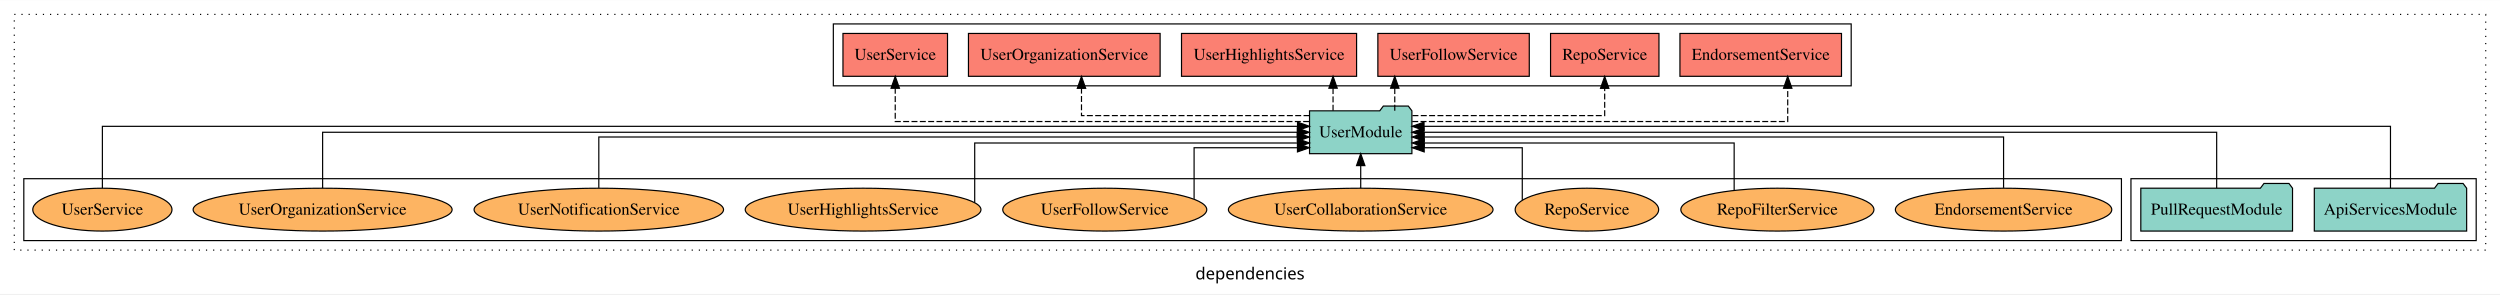
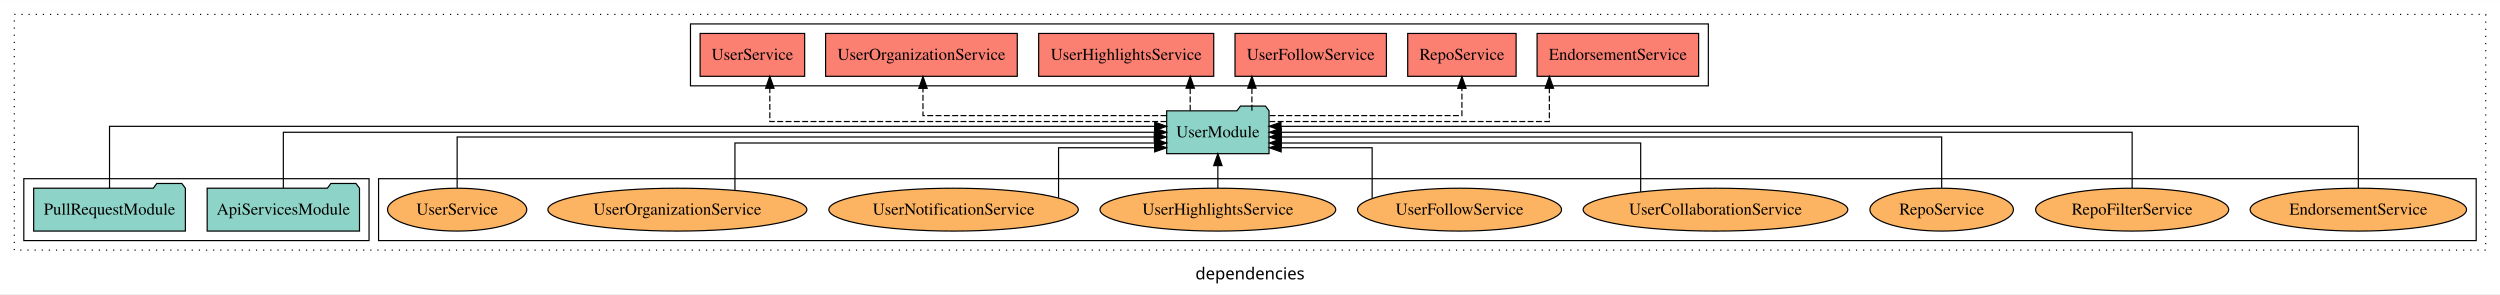
<svg xmlns="http://www.w3.org/2000/svg" width="2100pt" height="247pt" viewBox="0.00 0.00 2100.00 246.80">
  <g id="graph0" class="graph" transform="scale(1 1) rotate(0) translate(4 242.8)">
    <polygon fill="white" stroke="transparent" points="-4,4 -4,-242.8 2096,-242.8 2096,4 -4,4" />
    <text text-anchor="middle" x="1046" y="-8.2" font-family="sans-serif" font-size="14.00">dependencies</text>
    <g id="clust1" class="cluster">
      <polygon fill="none" stroke="black" stroke-dasharray="1,5" points="8,-32.8 8,-230.8 2084,-230.8 2084,-32.8 8,-32.8" />
    </g>
    <g id="clust4" class="cluster">
-       <polygon fill="none" stroke="black" points="696,-170.8 696,-222.8 1551,-222.8 1551,-170.8 696,-170.8" />
+       <polygon fill="none" stroke="black" points="576,-170.8 576,-222.8 1431,-222.8 1431,-170.8 576,-170.8" />
+     </g>
+     <g id="clust6" class="cluster">
+       <polygon fill="none" stroke="black" points="314,-40.8 314,-92.8 2076,-92.8 2076,-40.8 314,-40.8" />
    </g>
    <g id="clust3" class="cluster">
-       <polygon fill="none" stroke="black" points="1786,-40.8 1786,-92.8 2076,-92.8 2076,-40.8 1786,-40.8" />
-     </g>
-     <g id="clust6" class="cluster">
-       <polygon fill="none" stroke="black" points="16,-40.8 16,-92.8 1778,-92.8 1778,-40.8 16,-40.8" />
+       <polygon fill="none" stroke="black" points="16,-40.8 16,-92.8 306,-92.8 306,-40.8 16,-40.8" />
    </g>
    <g id="node1" class="node">
-       <polygon fill="#8dd3c7" stroke="black" points="2067.98,-84.8 2064.98,-88.8 2043.98,-88.8 2040.98,-84.8 1940.02,-84.8 1940.02,-48.8 2067.98,-48.8 2067.98,-84.8" />
-       <text text-anchor="middle" x="2004" y="-62.6" font-family="Times,serif" font-size="14.00">ApiServicesModule</text>
+       <polygon fill="#8dd3c7" stroke="black" points="297.98,-84.8 294.98,-88.8 273.98,-88.8 270.98,-84.8 170.02,-84.8 170.02,-48.8 297.98,-48.8 297.98,-84.8" />
+       <text text-anchor="middle" x="234" y="-62.6" font-family="Times,serif" font-size="14.00">ApiServicesModule</text>
    </g>
    <g id="node3" class="node">
-       <polygon fill="#8dd3c7" stroke="black" points="1181.99,-149.8 1178.99,-153.8 1157.99,-153.8 1154.99,-149.8 1096.01,-149.8 1096.01,-113.8 1181.99,-113.8 1181.99,-149.8" />
-       <text text-anchor="middle" x="1139" y="-127.6" font-family="Times,serif" font-size="14.00">UserModule</text>
+       <polygon fill="#8dd3c7" stroke="black" points="1061.99,-149.8 1058.99,-153.8 1037.99,-153.8 1034.99,-149.8 976.01,-149.8 976.01,-113.8 1061.99,-113.8 1061.99,-149.8" />
+       <text text-anchor="middle" x="1019" y="-127.6" font-family="Times,serif" font-size="14.00">UserModule</text>
    </g>
    <g id="edge1" class="edge">
-       <path fill="none" stroke="black" d="M2004,-84.83C2004,-105.57 2004,-136.8 2004,-136.8 2004,-136.8 1192.19,-136.8 1192.19,-136.8" />
-       <polygon fill="black" stroke="black" points="1192.19,-133.3 1182.19,-136.8 1192.19,-140.3 1192.19,-133.3" />
+       <path fill="none" stroke="black" d="M234,-84.91C234,-104.14 234,-131.8 234,-131.8 234,-131.8 965.96,-131.8 965.96,-131.8" />
+       <polygon fill="black" stroke="black" points="965.96,-135.3 975.96,-131.8 965.96,-128.3 965.96,-135.3" />
    </g>
    <g id="node2" class="node">
-       <polygon fill="#8dd3c7" stroke="black" points="1921.72,-84.8 1918.72,-88.8 1897.72,-88.8 1894.72,-84.8 1794.28,-84.8 1794.28,-48.8 1921.72,-48.8 1921.72,-84.8" />
-       <text text-anchor="middle" x="1858" y="-62.6" font-family="Times,serif" font-size="14.00">PullRequestModule</text>
+       <polygon fill="#8dd3c7" stroke="black" points="151.72,-84.8 148.72,-88.8 127.72,-88.8 124.72,-84.8 24.28,-84.8 24.28,-48.8 151.72,-48.8 151.72,-84.8" />
+       <text text-anchor="middle" x="88" y="-62.6" font-family="Times,serif" font-size="14.00">PullRequestModule</text>
    </g>
    <g id="edge2" class="edge">
-       <path fill="none" stroke="black" d="M1858,-84.91C1858,-104.14 1858,-131.8 1858,-131.8 1858,-131.8 1192.09,-131.8 1192.09,-131.8" />
-       <polygon fill="black" stroke="black" points="1192.09,-128.3 1182.09,-131.8 1192.09,-135.3 1192.09,-128.3" />
+       <path fill="none" stroke="black" d="M88,-84.83C88,-105.57 88,-136.8 88,-136.8 88,-136.8 965.96,-136.8 965.96,-136.8" />
+       <polygon fill="black" stroke="black" points="965.96,-140.3 975.96,-136.8 965.96,-133.3 965.96,-140.3" />
    </g>
    <g id="node4" class="node">
-       <polygon fill="#fb8072" stroke="black" points="1542.85,-214.8 1407.15,-214.8 1407.15,-178.8 1542.85,-178.8 1542.85,-214.8" />
-       <text text-anchor="middle" x="1475" y="-192.6" font-family="Times,serif" font-size="14.00">EndorsementService </text>
+       <polygon fill="#fb8072" stroke="black" points="1422.85,-214.8 1287.15,-214.8 1287.15,-178.8 1422.85,-178.8 1422.85,-214.8" />
+       <text text-anchor="middle" x="1355" y="-192.6" font-family="Times,serif" font-size="14.00">EndorsementService </text>
    </g>
    <g id="edge3" class="edge">
-       <path fill="none" stroke="black" stroke-dasharray="5,2" d="M1182.27,-140.8C1277.66,-140.8 1497.68,-140.8 1497.68,-140.8 1497.68,-140.8 1497.68,-168.77 1497.68,-168.77" />
-       <polygon fill="black" stroke="black" points="1494.18,-168.77 1497.68,-178.77 1501.18,-168.77 1494.18,-168.77" />
+       <path fill="none" stroke="black" stroke-dasharray="5,2" d="M1062.2,-140.8C1140.42,-140.8 1297.46,-140.8 1297.46,-140.8 1297.46,-140.8 1297.46,-168.77 1297.46,-168.77" />
+       <polygon fill="black" stroke="black" points="1293.96,-168.77 1297.46,-178.77 1300.96,-168.77 1293.96,-168.77" />
    </g>
    <g id="node5" class="node">
-       <polygon fill="#fb8072" stroke="black" points="1389.53,-214.8 1298.47,-214.8 1298.47,-178.8 1389.53,-178.8 1389.53,-214.8" />
-       <text text-anchor="middle" x="1344" y="-192.6" font-family="Times,serif" font-size="14.00">RepoService </text>
+       <polygon fill="#fb8072" stroke="black" points="1269.53,-214.8 1178.47,-214.8 1178.47,-178.8 1269.53,-178.8 1269.53,-214.8" />
+       <text text-anchor="middle" x="1224" y="-192.6" font-family="Times,serif" font-size="14.00">RepoService </text>
    </g>
    <g id="edge4" class="edge">
-       <path fill="none" stroke="black" stroke-dasharray="5,2" d="M1182.46,-145.8C1242.62,-145.8 1343.93,-145.8 1343.93,-145.8 1343.93,-145.8 1343.93,-168.68 1343.93,-168.68" />
-       <polygon fill="black" stroke="black" points="1340.43,-168.68 1343.93,-178.68 1347.43,-168.68 1340.43,-168.68" />
+       <path fill="none" stroke="black" stroke-dasharray="5,2" d="M1062.48,-145.8C1122.65,-145.8 1224,-145.8 1224,-145.8 1224,-145.8 1224,-168.68 1224,-168.68" />
+       <polygon fill="black" stroke="black" points="1220.5,-168.68 1224,-178.68 1227.5,-168.68 1220.5,-168.68" />
    </g>
    <g id="node6" class="node">
-       <polygon fill="#fb8072" stroke="black" points="1280.59,-214.8 1153.41,-214.8 1153.41,-178.8 1280.59,-178.8 1280.59,-214.8" />
-       <text text-anchor="middle" x="1217" y="-192.6" font-family="Times,serif" font-size="14.00">UserFollowService </text>
+       <polygon fill="#fb8072" stroke="black" points="1160.59,-214.8 1033.41,-214.8 1033.41,-178.8 1160.59,-178.8 1160.59,-214.8" />
+       <text text-anchor="middle" x="1097" y="-192.6" font-family="Times,serif" font-size="14.00">UserFollowService </text>
    </g>
    <g id="edge5" class="edge">
-       <path fill="none" stroke="black" stroke-dasharray="5,2" d="M1167.6,-149.91C1167.6,-149.91 1167.6,-168.79 1167.6,-168.79" />
-       <polygon fill="black" stroke="black" points="1164.1,-168.79 1167.6,-178.79 1171.1,-168.79 1164.1,-168.79" />
+       <path fill="none" stroke="black" stroke-dasharray="5,2" d="M1047.6,-149.91C1047.6,-149.91 1047.6,-168.79 1047.6,-168.79" />
+       <polygon fill="black" stroke="black" points="1044.1,-168.79 1047.6,-178.79 1051.1,-168.79 1044.1,-168.79" />
    </g>
    <g id="node7" class="node">
-       <polygon fill="#fb8072" stroke="black" points="1135.53,-214.8 988.47,-214.8 988.47,-178.8 1135.53,-178.8 1135.53,-214.8" />
-       <text text-anchor="middle" x="1062" y="-192.6" font-family="Times,serif" font-size="14.00">UserHighlightsService </text>
+       <polygon fill="#fb8072" stroke="black" points="1015.53,-214.8 868.47,-214.8 868.47,-178.8 1015.53,-178.8 1015.53,-214.8" />
+       <text text-anchor="middle" x="942" y="-192.6" font-family="Times,serif" font-size="14.00">UserHighlightsService </text>
    </g>
    <g id="edge6" class="edge">
-       <path fill="none" stroke="black" stroke-dasharray="5,2" d="M1115.76,-149.91C1115.76,-149.91 1115.76,-168.79 1115.76,-168.79" />
-       <polygon fill="black" stroke="black" points="1112.26,-168.79 1115.76,-178.79 1119.26,-168.79 1112.26,-168.79" />
+       <path fill="none" stroke="black" stroke-dasharray="5,2" d="M995.76,-149.91C995.76,-149.91 995.76,-168.79 995.76,-168.79" />
+       <polygon fill="black" stroke="black" points="992.26,-168.79 995.76,-178.79 999.26,-168.79 992.26,-168.79" />
    </g>
    <g id="node8" class="node">
-       <polygon fill="#fb8072" stroke="black" points="970.5,-214.8 809.5,-214.8 809.5,-178.8 970.5,-178.8 970.5,-214.8" />
-       <text text-anchor="middle" x="890" y="-192.6" font-family="Times,serif" font-size="14.00">UserOrganizationService </text>
+       <polygon fill="#fb8072" stroke="black" points="850.5,-214.8 689.5,-214.8 689.5,-178.8 850.5,-178.8 850.5,-214.8" />
+       <text text-anchor="middle" x="770" y="-192.6" font-family="Times,serif" font-size="14.00">UserOrganizationService </text>
    </g>
    <g id="edge7" class="edge">
-       <path fill="none" stroke="black" stroke-dasharray="5,2" d="M1095.98,-145.8C1028.27,-145.8 904.45,-145.8 904.45,-145.8 904.45,-145.8 904.45,-168.68 904.45,-168.68" />
-       <polygon fill="black" stroke="black" points="900.95,-168.68 904.45,-178.68 907.95,-168.68 900.95,-168.68" />
+       <path fill="none" stroke="black" stroke-dasharray="5,2" d="M975.85,-145.8C904.89,-145.8 771.3,-145.8 771.3,-145.8 771.3,-145.8 771.3,-168.68 771.3,-168.68" />
+       <polygon fill="black" stroke="black" points="767.8,-168.68 771.3,-178.68 774.8,-168.68 767.8,-168.68" />
    </g>
    <g id="node9" class="node">
-       <polygon fill="#fb8072" stroke="black" points="791.91,-214.8 704.09,-214.8 704.09,-178.8 791.91,-178.8 791.91,-214.8" />
-       <text text-anchor="middle" x="748" y="-192.6" font-family="Times,serif" font-size="14.00">UserService </text>
+       <polygon fill="#fb8072" stroke="black" points="671.91,-214.8 584.09,-214.8 584.09,-178.8 671.91,-178.8 671.91,-214.8" />
+       <text text-anchor="middle" x="628" y="-192.6" font-family="Times,serif" font-size="14.00">UserService </text>
    </g>
    <g id="edge8" class="edge">
-       <path fill="none" stroke="black" stroke-dasharray="5,2" d="M1095.66,-140.8C993.86,-140.8 748,-140.8 748,-140.8 748,-140.8 748,-168.77 748,-168.77" />
-       <polygon fill="black" stroke="black" points="744.5,-168.77 748,-178.77 751.5,-168.77 744.5,-168.77" />
+       <path fill="none" stroke="black" stroke-dasharray="5,2" d="M975.83,-140.8C876.97,-140.8 642.65,-140.8 642.65,-140.8 642.65,-140.8 642.65,-168.77 642.65,-168.77" />
+       <polygon fill="black" stroke="black" points="639.15,-168.77 642.65,-178.77 646.15,-168.77 639.15,-168.77" />
    </g>
    <g id="node10" class="node">
-       <ellipse fill="#fdb462" stroke="black" cx="1679" cy="-66.8" rx="90.89" ry="18" />
-       <text text-anchor="middle" x="1679" y="-62.6" font-family="Times,serif" font-size="14.00">EndorsementService</text>
+       <ellipse fill="#fdb462" stroke="black" cx="1977" cy="-66.8" rx="90.89" ry="18" />
+       <text text-anchor="middle" x="1977" y="-62.6" font-family="Times,serif" font-size="14.00">EndorsementService</text>
    </g>
    <g id="edge9" class="edge">
-       <path fill="none" stroke="black" d="M1679,-85.1C1679,-103.07 1679,-127.8 1679,-127.8 1679,-127.8 1192.28,-127.8 1192.28,-127.8" />
-       <polygon fill="black" stroke="black" points="1192.28,-124.3 1182.28,-127.8 1192.28,-131.3 1192.28,-124.3" />
+       <path fill="none" stroke="black" d="M1977,-84.83C1977,-105.57 1977,-136.8 1977,-136.8 1977,-136.8 1072.02,-136.8 1072.02,-136.8" />
+       <polygon fill="black" stroke="black" points="1072.02,-133.3 1062.02,-136.8 1072.02,-140.3 1072.02,-133.3" />
    </g>
    <g id="node11" class="node">
-       <ellipse fill="#fdb462" stroke="black" cx="1489" cy="-66.8" rx="81.1" ry="18" />
-       <text text-anchor="middle" x="1489" y="-62.6" font-family="Times,serif" font-size="14.00">RepoFilterService</text>
+       <ellipse fill="#fdb462" stroke="black" cx="1787" cy="-66.8" rx="81.1" ry="18" />
+       <text text-anchor="middle" x="1787" y="-62.6" font-family="Times,serif" font-size="14.00">RepoFilterService</text>
    </g>
    <g id="edge10" class="edge">
-       <path fill="none" stroke="black" d="M1452.69,-83C1452.69,-99.54 1452.69,-122.8 1452.69,-122.8 1452.69,-122.8 1192.29,-122.8 1192.29,-122.8" />
-       <polygon fill="black" stroke="black" points="1192.29,-119.3 1182.29,-122.8 1192.29,-126.3 1192.29,-119.3" />
+       <path fill="none" stroke="black" d="M1787,-84.91C1787,-104.14 1787,-131.8 1787,-131.8 1787,-131.8 1072.21,-131.8 1072.21,-131.8" />
+       <polygon fill="black" stroke="black" points="1072.21,-128.3 1062.21,-131.8 1072.21,-135.3 1072.21,-128.3" />
    </g>
    <g id="node12" class="node">
-       <ellipse fill="#fdb462" stroke="black" cx="1329" cy="-66.8" rx="60.26" ry="18" />
-       <text text-anchor="middle" x="1329" y="-62.6" font-family="Times,serif" font-size="14.00">RepoService</text>
+       <ellipse fill="#fdb462" stroke="black" cx="1627" cy="-66.8" rx="60.26" ry="18" />
+       <text text-anchor="middle" x="1627" y="-62.6" font-family="Times,serif" font-size="14.00">RepoService</text>
    </g>
    <g id="edge11" class="edge">
-       <path fill="none" stroke="black" d="M1274.71,-74.93C1274.71,-89.55 1274.71,-118.8 1274.71,-118.8 1274.71,-118.8 1192.31,-118.8 1192.31,-118.8" />
-       <polygon fill="black" stroke="black" points="1192.31,-115.3 1182.31,-118.8 1192.31,-122.3 1192.31,-115.3" />
+       <path fill="none" stroke="black" d="M1627,-85.1C1627,-103.07 1627,-127.8 1627,-127.8 1627,-127.8 1072.24,-127.8 1072.24,-127.8" />
+       <polygon fill="black" stroke="black" points="1072.24,-124.3 1062.24,-127.8 1072.24,-131.3 1072.24,-124.3" />
    </g>
    <g id="node13" class="node">
-       <ellipse fill="#fdb462" stroke="black" cx="1139" cy="-66.8" rx="111.16" ry="18" />
-       <text text-anchor="middle" x="1139" y="-62.6" font-family="Times,serif" font-size="14.00">UserCollaborationService</text>
+       <ellipse fill="#fdb462" stroke="black" cx="1437" cy="-66.8" rx="111.16" ry="18" />
+       <text text-anchor="middle" x="1437" y="-62.6" font-family="Times,serif" font-size="14.00">UserCollaborationService</text>
    </g>
    <g id="edge12" class="edge">
-       <path fill="none" stroke="black" d="M1139,-84.91C1139,-84.91 1139,-103.79 1139,-103.79" />
-       <polygon fill="black" stroke="black" points="1135.5,-103.79 1139,-113.79 1142.5,-103.79 1135.5,-103.79" />
+       <path fill="none" stroke="black" d="M1374.17,-81.81C1374.17,-98.39 1374.17,-122.8 1374.17,-122.8 1374.17,-122.8 1072.2,-122.8 1072.2,-122.8" />
+       <polygon fill="black" stroke="black" points="1072.2,-119.3 1062.2,-122.8 1072.2,-126.3 1072.2,-119.3" />
    </g>
    <g id="node14" class="node">
-       <ellipse fill="#fdb462" stroke="black" cx="924" cy="-66.8" rx="85.69" ry="18" />
-       <text text-anchor="middle" x="924" y="-62.6" font-family="Times,serif" font-size="14.00">UserFollowService</text>
+       <ellipse fill="#fdb462" stroke="black" cx="1222" cy="-66.8" rx="85.69" ry="18" />
+       <text text-anchor="middle" x="1222" y="-62.6" font-family="Times,serif" font-size="14.00">UserFollowService</text>
    </g>
    <g id="edge13" class="edge">
-       <path fill="none" stroke="black" d="M999.04,-75.86C999.04,-90.76 999.04,-118.8 999.04,-118.8 999.04,-118.8 1085.87,-118.8 1085.87,-118.8" />
-       <polygon fill="black" stroke="black" points="1085.87,-122.3 1095.87,-118.8 1085.87,-115.3 1085.87,-122.3" />
+       <path fill="none" stroke="black" d="M1148.6,-76.34C1148.6,-91.35 1148.6,-118.8 1148.6,-118.8 1148.6,-118.8 1072.15,-118.8 1072.15,-118.8" />
+       <polygon fill="black" stroke="black" points="1072.15,-115.3 1062.15,-118.8 1072.15,-122.3 1072.15,-115.3" />
    </g>
    <g id="node15" class="node">
-       <ellipse fill="#fdb462" stroke="black" cx="721" cy="-66.8" rx="99.01" ry="18" />
-       <text text-anchor="middle" x="721" y="-62.6" font-family="Times,serif" font-size="14.00">UserHighlightsService</text>
+       <ellipse fill="#fdb462" stroke="black" cx="1019" cy="-66.8" rx="99.01" ry="18" />
+       <text text-anchor="middle" x="1019" y="-62.6" font-family="Times,serif" font-size="14.00">UserHighlightsService</text>
    </g>
    <g id="edge14" class="edge">
-       <path fill="none" stroke="black" d="M814.75,-72.79C814.75,-87.24 814.75,-122.8 814.75,-122.8 814.75,-122.8 1085.94,-122.8 1085.94,-122.8" />
-       <polygon fill="black" stroke="black" points="1085.94,-126.3 1095.94,-122.8 1085.94,-119.3 1085.94,-126.3" />
+       <path fill="none" stroke="black" d="M1019,-84.91C1019,-84.91 1019,-103.79 1019,-103.79" />
+       <polygon fill="black" stroke="black" points="1015.5,-103.79 1019,-113.79 1022.5,-103.79 1015.5,-103.79" />
    </g>
    <g id="node16" class="node">
-       <ellipse fill="#fdb462" stroke="black" cx="499" cy="-66.8" rx="104.78" ry="18" />
-       <text text-anchor="middle" x="499" y="-62.6" font-family="Times,serif" font-size="14.00">UserNotificationService</text>
+       <ellipse fill="#fdb462" stroke="black" cx="797" cy="-66.8" rx="104.78" ry="18" />
+       <text text-anchor="middle" x="797" y="-62.6" font-family="Times,serif" font-size="14.00">UserNotificationService</text>
    </g>
    <g id="edge15" class="edge">
-       <path fill="none" stroke="black" d="M499,-85.1C499,-103.07 499,-127.8 499,-127.8 499,-127.8 1085.76,-127.8 1085.76,-127.8" />
-       <polygon fill="black" stroke="black" points="1085.76,-131.3 1095.76,-127.8 1085.76,-124.3 1085.76,-131.3" />
+       <path fill="none" stroke="black" d="M885.19,-76.83C885.19,-91.94 885.19,-118.8 885.19,-118.8 885.19,-118.8 965.92,-118.8 965.92,-118.8" />
+       <polygon fill="black" stroke="black" points="965.92,-122.3 975.92,-118.8 965.92,-115.3 965.92,-122.3" />
    </g>
    <g id="node17" class="node">
-       <ellipse fill="#fdb462" stroke="black" cx="267" cy="-66.8" rx="108.78" ry="18" />
-       <text text-anchor="middle" x="267" y="-62.6" font-family="Times,serif" font-size="14.00">UserOrganizationService</text>
+       <ellipse fill="#fdb462" stroke="black" cx="565" cy="-66.8" rx="108.78" ry="18" />
+       <text text-anchor="middle" x="565" y="-62.6" font-family="Times,serif" font-size="14.00">UserOrganizationService</text>
    </g>
    <g id="edge16" class="edge">
-       <path fill="none" stroke="black" d="M267,-84.91C267,-104.14 267,-131.8 267,-131.8 267,-131.8 1085.76,-131.8 1085.76,-131.8" />
-       <polygon fill="black" stroke="black" points="1085.76,-135.3 1095.76,-131.8 1085.76,-128.3 1085.76,-135.3" />
+       <path fill="none" stroke="black" d="M613.35,-83C613.35,-99.54 613.35,-122.8 613.35,-122.8 613.35,-122.8 965.97,-122.8 965.97,-122.8" />
+       <polygon fill="black" stroke="black" points="965.97,-126.3 975.97,-122.8 965.97,-119.3 965.97,-126.3" />
    </g>
    <g id="node18" class="node">
-       <ellipse fill="#fdb462" stroke="black" cx="82" cy="-66.8" rx="58.46" ry="18" />
-       <text text-anchor="middle" x="82" y="-62.6" font-family="Times,serif" font-size="14.00">UserService</text>
+       <ellipse fill="#fdb462" stroke="black" cx="380" cy="-66.8" rx="58.46" ry="18" />
+       <text text-anchor="middle" x="380" y="-62.6" font-family="Times,serif" font-size="14.00">UserService</text>
    </g>
    <g id="edge17" class="edge">
-       <path fill="none" stroke="black" d="M82,-84.83C82,-105.57 82,-136.8 82,-136.8 82,-136.8 1085.93,-136.8 1085.93,-136.8" />
-       <polygon fill="black" stroke="black" points="1085.93,-140.3 1095.93,-136.8 1085.93,-133.3 1085.93,-140.3" />
+       <path fill="none" stroke="black" d="M380,-85.1C380,-103.07 380,-127.8 380,-127.8 380,-127.8 965.58,-127.8 965.58,-127.8" />
+       <polygon fill="black" stroke="black" points="965.58,-131.3 975.58,-127.8 965.58,-124.3 965.58,-131.3" />
    </g>
  </g>
</svg>
